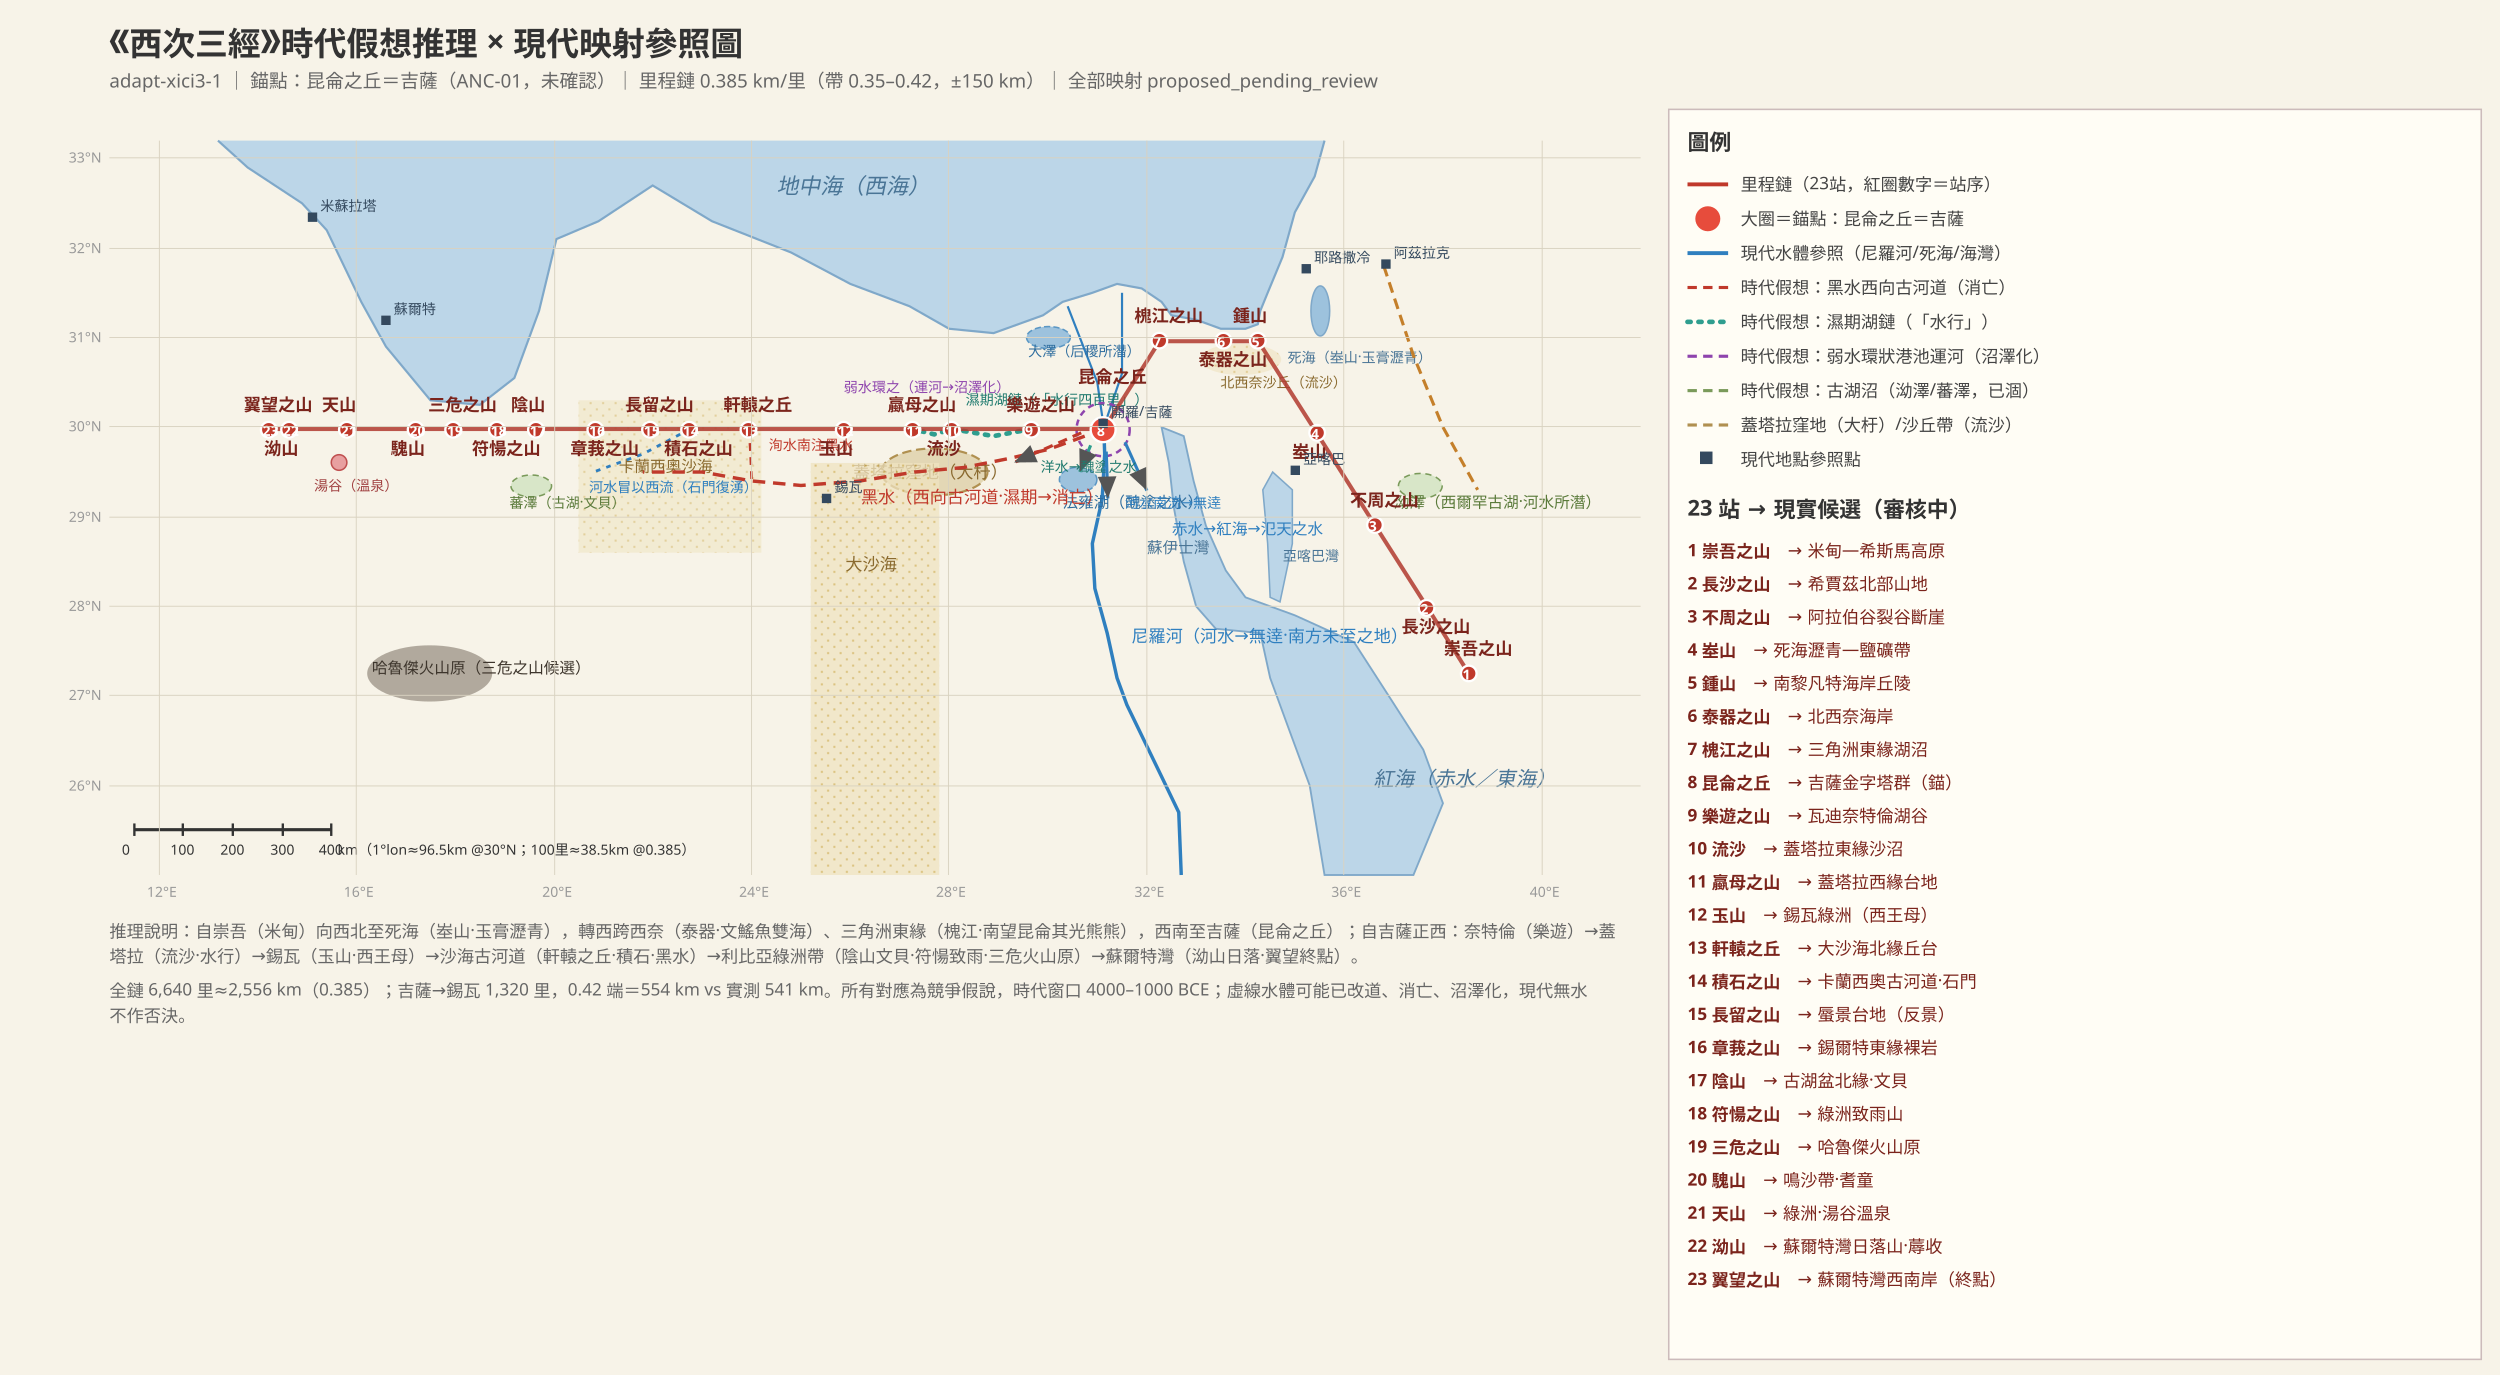
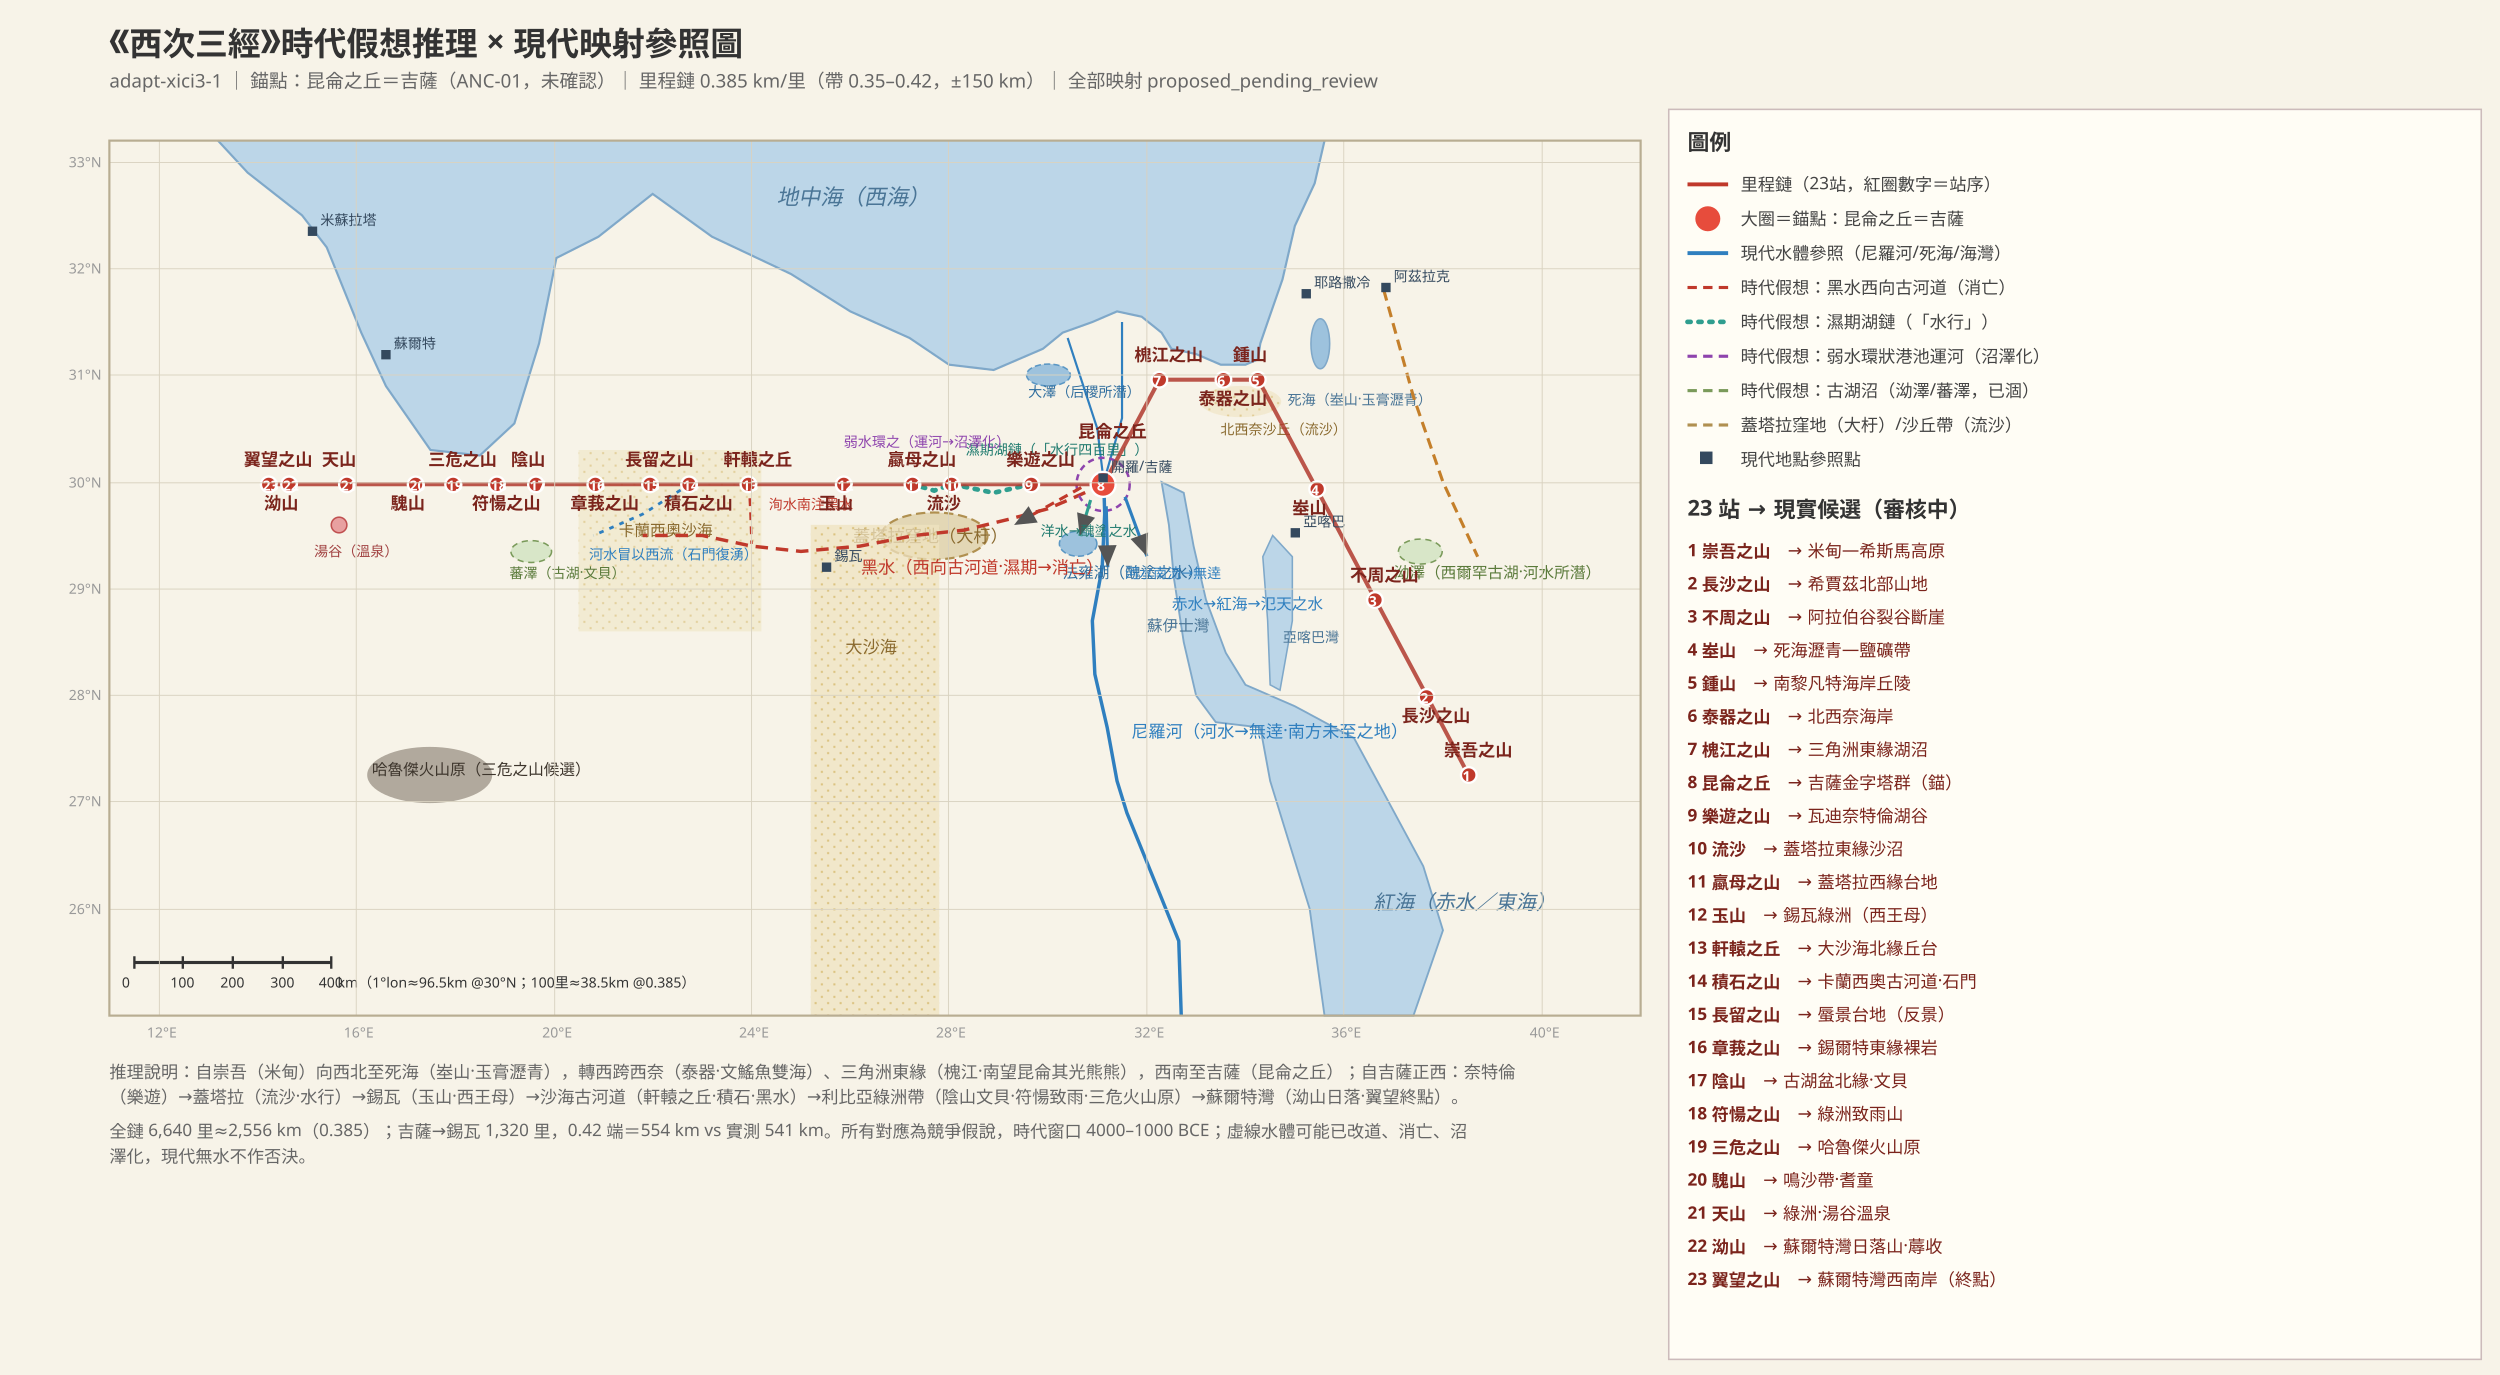
<svg xmlns="http://www.w3.org/2000/svg" width="1600" height="880" font-family="PingFang SC, Hiragino Sans GB, Microsoft YaHei, sans-serif">
  <rect x="0" y="0" width="1600" height="880" fill="#f7f3e8" />
  <text x="70" y="34" font-size="21" font-weight="bold" fill="#333">《西次三經》時代假想推理 × 現代映射參照圖</text>
  <text x="70" y="56" font-size="12" fill="#666">adapt-xici3-1 ｜ 錨點：昆侖之丘＝吉薩（ANC-01，未確認）｜ 里程鏈 0.385 km/里（帶 0.35–0.42，±150 km）｜ 全部映射 proposed_pending_review</text>
-   <polygon points="847.7,90.0 841.4,112.9 828.7,135.9 820.8,164.5 811.3,187.4 806.6,198.9 805.0,207.5 797.1,210.4 781.3,210.4 765.5,204.6 749.7,201.8 743.4,193.2 730.7,184.6 714.9,181.7 699.1,187.4 680.1,193.2 667.5,201.8 635.9,213.2 607.4,210.4 582.1,196.0 544.2,181.7 506.3,161.6 455.7,141.6 417.7,118.7 383.0,141.6 356.1,153.0 345.0,198.9 329.2,241.9 307.1,259.1 275.5,256.2 247.0,221.8 231.2,193.2 209.1,147.3 193.3,130.1 158.5,107.2 139.5,90.0 70.0,90.0 847.7,90.0" fill="#bcd6e8" stroke="none" />
-   <polyline points="847.7,90.0 841.4,112.9 828.7,135.9 820.8,164.5 811.3,187.4 806.6,198.9 805.0,207.5 797.1,210.4 781.3,210.4 765.5,204.6 749.7,201.8 743.4,193.2 730.7,184.6 714.9,181.7 699.1,187.4 680.1,193.2 667.5,201.8 635.9,213.2 607.4,210.4 582.1,196.0 544.2,181.7 506.3,161.6 455.7,141.6 417.7,118.7 383.0,141.6 356.1,153.0 345.0,198.9 329.2,241.9 307.1,259.1 275.5,256.2 247.0,221.8 231.2,193.2 209.1,147.3 193.3,130.1 158.5,107.2 139.5,90.0" fill="none" stroke="#7fa8c9" stroke-width="1.4" />
-   <text x="497" y="124" font-size="14" fill="#4a7596" font-style="italic">地中海（西海）</text>
-   <polygon points="743.4,273.4 748.1,296.3 751.3,325.0 757.6,359.4 765.5,388.0 778.1,402.4 806.6,405.2 812.9,433.9 825.5,468.3 838.2,502.7 847.7,560.0 904.6,560.0 923.5,514.1 910.9,479.8 888.8,445.4 866.6,411.0 828.7,393.8 797.1,382.3 784.5,365.1 771.8,336.5 763.9,307.8 757.6,279.1" fill="#bcd6e8" stroke="#7fa8c9" stroke-width="1.2" />
-   <text x="879" y="503" font-size="13" fill="#4a7596" font-style="italic">紅海（赤水／東海）</text>
-   <text x="734" y="354" font-size="10" fill="#4a7596">蘇伊士灣</text>
-   <polygon points="814.5,302.1 827.1,313.5 827.1,347.9 819.2,385.2 812.9,382.3 811.3,347.9 808.2,313.5" fill="#bcd6e8" stroke="#7fa8c9" stroke-width="1" />
-   <text x="821" y="359" font-size="9" fill="#4a7596">亞喀巴灣</text>
-   <ellipse cx="845" cy="199" rx="6" ry="16" fill="#9dc2dd" stroke="#7fa8c9" />
-   <text x="824" y="232" font-size="9" fill="#4a7596">死海（峚山·玉膏瀝青）</text>
-   <polyline points="756.0,560.0 754.4,519.9 743.4,497.0 721.2,451.1 714.9,433.9 708.6,405.2 700.7,376.6 699.1,347.9 705.4,319.3 707.0,290.6 706.4,273.4" fill="none" stroke="#2f7fbf" stroke-width="2.2" />
-   <polyline points="706.4,273.4 702.3,244.8 683.3,196.0" fill="none" stroke="#2f7fbf" stroke-width="1.4" />
-   <polyline points="706.4,273.4 718.1,239.0 718.1,187.4" fill="none" stroke="#2f7fbf" stroke-width="1.4" />
-   <text x="724" y="411" font-size="11" fill="#2f7fbf">尼羅河（河水→無逹·南方未至之地）</text>
-   <ellipse cx="690" cy="307" rx="12" ry="8" fill="#9dc2dd" stroke="#5b97c4" stroke-dasharray="4 2" />
-   <text x="680" y="325" font-size="10" fill="#2f6d9e">法雍湖（醜塗之水）</text>
-   <ellipse cx="598" cy="302" rx="34" ry="15" fill="#e3d7b5" stroke="#b09050" stroke-width="1.4" stroke-dasharray="6 3" />
-   <text x="546" y="306" font-size="11" fill="#8a6a2f">蓋塔拉窪地（大杅）</text>
+   <polygon points="847.7,90.0 841.4,117.3 828.7,144.6 820.8,178.8 811.3,206.1 806.6,219.8 805.0,230.0 797.1,233.4 781.3,233.4 765.5,226.6 749.7,223.2 743.4,212.9 730.7,202.7 714.9,199.3 699.1,206.1 680.1,212.9 667.5,223.2 635.9,236.8 607.4,233.4 582.1,216.3 544.2,199.3 506.3,175.4 455.7,151.5 417.7,124.1 383.0,151.5 356.1,165.1 345.0,219.8 329.2,271.0 307.1,291.5 275.5,288.0 247.0,247.1 231.2,212.9 209.1,158.3 193.3,137.8 158.5,110.5 139.5,90.0 70.0,90.0 847.7,90.0" fill="#bcd6e8" stroke="none" />
+   <polyline points="847.7,90.0 841.4,117.3 828.7,144.6 820.8,178.8 811.3,206.1 806.6,219.8 805.0,230.0 797.1,233.4 781.3,233.4 765.5,226.6 749.7,223.2 743.4,212.9 730.7,202.7 714.9,199.3 699.1,206.1 680.1,212.9 667.5,223.2 635.9,236.8 607.4,233.4 582.1,216.3 544.2,199.3 506.3,175.4 455.7,151.5 417.7,124.1 383.0,151.5 356.1,165.1 345.0,219.8 329.2,271.0 307.1,291.5 275.5,288.0 247.0,247.1 231.2,212.9 209.1,158.3 193.3,137.8 158.5,110.5 139.5,90.0" fill="none" stroke="#7fa8c9" stroke-width="1.4" />
+   <text x="497" y="131" font-size="14" fill="#4a7596" font-style="italic">地中海（西海）</text>
+   <polygon points="743.4,308.5 748.1,335.9 751.3,370.0 757.6,411.0 765.5,445.1 778.1,462.2 806.6,465.6 812.9,499.8 825.5,540.7 838.2,581.7 847.7,650.0 904.6,650.0 923.5,595.4 910.9,554.4 888.8,513.4 866.6,472.4 828.7,452.0 797.1,438.3 784.5,417.8 771.8,383.7 763.9,349.5 757.6,315.4" fill="#bcd6e8" stroke="#7fa8c9" stroke-width="1.2" />
+   <text x="879" y="582" font-size="13" fill="#4a7596" font-style="italic">紅海（赤水／東海）</text>
+   <text x="734" y="404" font-size="10" fill="#4a7596">蘇伊士灣</text>
+   <polygon points="814.5,342.7 827.1,356.3 827.1,397.3 819.2,441.7 812.9,438.3 811.3,397.3 808.2,356.3" fill="#bcd6e8" stroke="#7fa8c9" stroke-width="1" />
+   <text x="821" y="411" font-size="9" fill="#4a7596">亞喀巴灣</text>
+   <ellipse cx="845" cy="220" rx="6" ry="16" fill="#9dc2dd" stroke="#7fa8c9" />
+   <text x="824" y="259" font-size="9" fill="#4a7596">死海（峚山·玉膏瀝青）</text>
+   <polyline points="756.0,650.0 754.4,602.2 743.4,574.9 721.2,520.2 714.9,499.8 708.6,465.6 700.7,431.5 699.1,397.3 705.4,363.2 707.0,329.0 706.4,308.5" fill="none" stroke="#2f7fbf" stroke-width="2.2" />
+   <polyline points="706.4,308.5 702.3,274.4 683.3,216.3" fill="none" stroke="#2f7fbf" stroke-width="1.4" />
+   <polyline points="706.4,308.5 718.1,267.6 718.1,206.1" fill="none" stroke="#2f7fbf" stroke-width="1.4" />
+   <text x="724" y="472" font-size="11" fill="#2f7fbf">尼羅河（河水→無逹·南方未至之地）</text>
+   <ellipse cx="690" cy="348" rx="12" ry="8" fill="#9dc2dd" stroke="#5b97c4" stroke-dasharray="4 2" />
+   <text x="680" y="370" font-size="10" fill="#2f6d9e">法雍湖（醜塗之水）</text>
+   <ellipse cx="598" cy="343" rx="34" ry="15" fill="#e3d7b5" stroke="#b09050" stroke-width="1.4" stroke-dasharray="6 3" />
+   <text x="546" y="347" font-size="11" fill="#8a6a2f">蓋塔拉窪地（大杅）</text>
  <defs>
    <pattern id="sand" width="8" height="8" patternUnits="userSpaceOnUse">
      <rect width="8" height="8" fill="#efe3c0" />
      <circle cx="2" cy="2" r="0.8" fill="#d6b96a" />
      <circle cx="6" cy="6" r="0.8" fill="#d6b96a" />
    </pattern>
  </defs>
-   <polygon points="518.9,296.3 601.1,296.3 601.1,560.0 518.9,560.0" fill="url(#sand)" opacity="0.75" />
-   <text x="541" y="365" font-size="11" fill="#8a6a2f">大沙海</text>
-   <polygon points="370.3,256.2 487.3,256.2 487.3,353.7 370.3,353.7" fill="url(#sand)" opacity="0.55" />
-   <text x="396" y="302" font-size="10" fill="#8a6a2f">卡蘭西奧沙海</text>
-   <ellipse cx="794" cy="230" rx="26" ry="10" fill="url(#sand)" opacity="0.6" />
-   <text x="781" y="248" font-size="9" fill="#8a6a2f">北西奈沙丘（流沙）</text>
-   <ellipse cx="275" cy="431" rx="40" ry="18" fill="#6b5f52" opacity="0.5" />
-   <text x="238" y="431" font-size="10" fill="#3d352c">哈魯傑火山原（三危之山候選）</text>
-   <polyline points="885.6,170.2 904.6,227.6 923.5,273.4 945.7,313.5" fill="none" stroke="#c47f2a" stroke-width="2" stroke-dasharray="7 4" />
-   <ellipse cx="909" cy="311" rx="14" ry="8" fill="#d8e6c8" stroke="#7a9a5a" stroke-dasharray="4 3" />
-   <text x="892" y="325" font-size="10" fill="#5a7a3a">泑澤（西爾罕古湖·河水所潛）</text>
-   <polyline points="706.4,274.6 686.5,282.0 670.6,287.7 645.4,293.5 616.9,299.2 585.3,302.1 550.5,307.8 512.6,310.7 481.0,307.8 449.4,302.1 411.4,302.1" fill="none" stroke="#c0392b" stroke-width="2.2" stroke-dasharray="8 5" />
-   <text x="551" y="322" font-size="11" fill="#c0392b">黑水（西向古河道·濕期→消亡）</text>
-   <polyline points="479.4,274.6 480.3,290.6 481.0,306.7" fill="none" stroke="#c0392b" stroke-width="1.6" stroke-dasharray="5 4" />
-   <text x="492" y="288" font-size="9" fill="#c0392b">洵水南注黑水</text>
-   <polyline points="441.5,274.6 411.4,290.6 379.8,302.1" fill="none" stroke="#2f7fbf" stroke-width="1.8" stroke-dasharray="3 4" />
-   <text x="377" y="315" font-size="9" fill="#2f7fbf">河水冒以西流（石門復湧）</text>
-   <polyline points="659.9,274.6 635.9,279.1 609.3,274.6 597.9,278.0 584.0,274.6" fill="none" stroke="#2f9e8f" stroke-width="3" stroke-dasharray="2 5" stroke-linecap="round" />
-   <text x="618" y="259" font-size="9" fill="#1f7a6e">濕期湖鏈（「水行四百里」）</text>
-   <ellipse cx="340" cy="311" rx="13" ry="7" fill="#d8e6c8" stroke="#7a9a5a" stroke-dasharray="4 3" />
-   <text x="326" y="325" font-size="9" fill="#5a7a3a">蕃澤（古湖·文貝）</text>
-   <circle cx="217" cy="296" r="5" fill="#e8a0a0" stroke="#c05050" />
-   <text x="201" y="314" font-size="9" fill="#a04040">湯谷（溫泉）</text>
-   <ellipse cx="671" cy="216" rx="14" ry="7" fill="#9dc2dd" stroke="#5b97c4" stroke-dasharray="4 2" />
-   <text x="658" y="228" font-size="9" fill="#2f6d9e">大澤（后稷所潛）</text>
-   <circle cx="706" cy="275" r="17" fill="none" stroke="#8e44ad" stroke-width="1.6" stroke-dasharray="4 3" />
-   <text x="540" y="251" font-size="9" fill="#8e44ad">弱水環之（運河→沼澤化）</text>
+   <polygon points="518.9,335.9 601.1,335.9 601.1,650.0 518.9,650.0" fill="url(#sand)" opacity="0.75" />
+   <text x="541" y="418" font-size="11" fill="#8a6a2f">大沙海</text>
+   <polygon points="370.3,288.0 487.3,288.0 487.3,404.1 370.3,404.1" fill="url(#sand)" opacity="0.55" />
+   <text x="396" y="343" font-size="10" fill="#8a6a2f">卡蘭西奧沙海</text>
+   <ellipse cx="794" cy="257" rx="26" ry="10" fill="url(#sand)" opacity="0.6" />
+   <text x="781" y="278" font-size="9" fill="#8a6a2f">北西奈沙丘（流沙）</text>
+   <ellipse cx="275" cy="496" rx="40" ry="18" fill="#6b5f52" opacity="0.5" />
+   <text x="238" y="496" font-size="10" fill="#3d352c">哈魯傑火山原（三危之山候選）</text>
+   <polyline points="885.6,185.6 904.6,253.9 923.5,308.5 945.7,356.3" fill="none" stroke="#c47f2a" stroke-width="2" stroke-dasharray="7 4" />
+   <ellipse cx="909" cy="353" rx="14" ry="8" fill="#d8e6c8" stroke="#7a9a5a" stroke-dasharray="4 3" />
+   <text x="892" y="370" font-size="10" fill="#5a7a3a">泑澤（西爾罕古湖·河水所潛）</text>
+   <polyline points="706.4,309.9 686.5,318.8 670.6,325.6 645.4,332.4 616.9,339.3 585.3,342.7 550.5,349.5 512.6,352.9 481.0,349.5 449.4,342.7 411.4,342.7" fill="none" stroke="#c0392b" stroke-width="2.2" stroke-dasharray="8 5" />
+   <text x="551" y="367" font-size="11" fill="#c0392b">黑水（西向古河道·濕期→消亡）</text>
+   <polyline points="479.4,309.9 480.3,329.0 481.0,348.1" fill="none" stroke="#c0392b" stroke-width="1.6" stroke-dasharray="5 4" />
+   <text x="492" y="326" font-size="9" fill="#c0392b">洵水南注黑水</text>
+   <polyline points="441.5,309.9 411.4,329.0 379.8,342.7" fill="none" stroke="#2f7fbf" stroke-width="1.8" stroke-dasharray="3 4" />
+   <text x="377" y="358" font-size="9" fill="#2f7fbf">河水冒以西流（石門復湧）</text>
+   <polyline points="659.9,309.9 635.9,315.4 609.3,309.9 597.9,314.0 584.0,309.9" fill="none" stroke="#2f9e8f" stroke-width="3" stroke-dasharray="2 5" stroke-linecap="round" />
+   <text x="618" y="291" font-size="9" fill="#1f7a6e">濕期湖鏈（「水行四百里」）</text>
+   <ellipse cx="340" cy="353" rx="13" ry="7" fill="#d8e6c8" stroke="#7a9a5a" stroke-dasharray="4 3" />
+   <text x="326" y="370" font-size="9" fill="#5a7a3a">蕃澤（古湖·文貝）</text>
+   <circle cx="217" cy="336" r="5" fill="#e8a0a0" stroke="#c05050" />
+   <text x="201" y="356" font-size="9" fill="#a04040">湯谷（溫泉）</text>
+   <ellipse cx="671" cy="240" rx="14" ry="7" fill="#9dc2dd" stroke="#5b97c4" stroke-dasharray="4 2" />
+   <text x="658" y="254" font-size="9" fill="#2f6d9e">大澤（后稷所潛）</text>
+   <circle cx="706" cy="310" r="17" fill="none" stroke="#8e44ad" stroke-width="1.6" stroke-dasharray="4 3" />
+   <text x="540" y="286" font-size="9" fill="#8e44ad">弱水環之（運河→沼澤化）</text>
  <defs>
    <marker id="arr" markerWidth="8" markerHeight="8" refX="7" refY="3" orient="auto">
      <path d="M0,0 L7,3 L0,6 Z" fill="#555" />
    </marker>
  </defs>
-   <line x1="720" y1="283" x2="734" y2="314" stroke="#2f7fbf" stroke-width="2.0" marker-end="url(#arr)" />
-   <text x="750" y="342" font-size="10" fill="#2f7fbf">赤水→紅海→氾天之水</text>
-   <line x1="698" y1="285" x2="691" y2="302" stroke="#2f9e8f" stroke-width="2.0" marker-end="url(#arr)" />
-   <text x="666" y="302" font-size="9" fill="#1f7a6e">洋水→醜塗之水</text>
-   <line x1="692" y1="277" x2="649" y2="296" stroke="#c0392b" stroke-width="2.0" stroke-dasharray="6 4" marker-end="url(#arr)" />
-   <line x1="708" y1="289" x2="709" y2="319" stroke="#2f7fbf" stroke-width="2.0" marker-end="url(#arr)" />
-   <text x="720" y="325" font-size="9" fill="#2f7fbf">河水南流→無逹</text>
-   <polyline points="940.0,431.0 913.4,388.6 880.2,336.5 842.9,277.4 805.3,218.4 782.6,218.4 742.1,218.4 706.4,274.6 659.9,274.6 609.3,274.6 584.0,274.6 539.8,274.6 479.4,274.6 441.5,274.6 416.2,274.6 380.8,274.6 342.8,274.6 317.5,274.6 290.0,274.6 266.0,274.6 221.7,274.6 185.1,274.6 172.4,274.6" fill="none" stroke="#b03a2e" stroke-width="2.6" opacity="0.85" />
-   <circle cx="940" cy="431" r="5" fill="#c0392b" stroke="#fff" stroke-width="1.5" />
-   <text x="936" y="435" font-size="9" fill="#fff" font-weight="bold">1</text>
-   <text x="924" y="419" font-size="11" fill="#7b241c" font-weight="bold">崇吾之山</text>
-   <circle cx="913" cy="389" r="5" fill="#c0392b" stroke="#fff" stroke-width="1.5" />
-   <text x="909" y="393" font-size="9" fill="#fff" font-weight="bold">2</text>
-   <text x="897" y="405" font-size="11" fill="#7b241c" font-weight="bold">長沙之山</text>
-   <circle cx="880" cy="336" r="5" fill="#c0392b" stroke="#fff" stroke-width="1.5" />
-   <text x="876" y="340" font-size="9" fill="#fff" font-weight="bold">3</text>
-   <text x="864" y="324" font-size="11" fill="#7b241c" font-weight="bold">不周之山</text>
-   <circle cx="843" cy="277" r="5" fill="#c0392b" stroke="#fff" stroke-width="1.5" />
-   <text x="839" y="281" font-size="9" fill="#fff" font-weight="bold">4</text>
-   <text x="827" y="293" font-size="11" fill="#7b241c" font-weight="bold">峚山</text>
-   <circle cx="805" cy="218" r="5" fill="#c0392b" stroke="#fff" stroke-width="1.5" />
-   <text x="801" y="222" font-size="9" fill="#fff" font-weight="bold">5</text>
-   <text x="789" y="206" font-size="11" fill="#7b241c" font-weight="bold">鍾山</text>
-   <circle cx="783" cy="218" r="5" fill="#c0392b" stroke="#fff" stroke-width="1.5" />
-   <text x="779" y="222" font-size="9" fill="#fff" font-weight="bold">6</text>
-   <text x="767" y="234" font-size="11" fill="#7b241c" font-weight="bold">泰器之山</text>
-   <circle cx="742" cy="218" r="5" fill="#c0392b" stroke="#fff" stroke-width="1.5" />
-   <text x="738" y="222" font-size="9" fill="#fff" font-weight="bold">7</text>
-   <text x="726" y="206" font-size="11" fill="#7b241c" font-weight="bold">槐江之山</text>
-   <circle cx="706" cy="275" r="8" fill="#e74c3c" stroke="#fff" stroke-width="1.5" />
-   <text x="702" y="279" font-size="9" fill="#fff" font-weight="bold">8</text>
-   <text x="690" y="245" font-size="11" fill="#7b241c" font-weight="bold">昆侖之丘</text>
-   <circle cx="660" cy="275" r="5" fill="#c0392b" stroke="#fff" stroke-width="1.5" />
-   <text x="656" y="279" font-size="9" fill="#fff" font-weight="bold">9</text>
-   <text x="644" y="263" font-size="11" fill="#7b241c" font-weight="bold">樂遊之山</text>
-   <circle cx="609" cy="275" r="5" fill="#c0392b" stroke="#fff" stroke-width="1.5" />
-   <text x="605" y="279" font-size="9" fill="#fff" font-weight="bold">10</text>
-   <text x="593" y="291" font-size="11" fill="#7b241c" font-weight="bold">流沙</text>
-   <circle cx="584" cy="275" r="5" fill="#c0392b" stroke="#fff" stroke-width="1.5" />
-   <text x="580" y="279" font-size="9" fill="#fff" font-weight="bold">11</text>
-   <text x="568" y="263" font-size="11" fill="#7b241c" font-weight="bold">蠃母之山</text>
-   <circle cx="540" cy="275" r="5" fill="#c0392b" stroke="#fff" stroke-width="1.5" />
-   <text x="536" y="279" font-size="9" fill="#fff" font-weight="bold">12</text>
-   <text x="524" y="291" font-size="11" fill="#7b241c" font-weight="bold">玉山</text>
-   <circle cx="479" cy="275" r="5" fill="#c0392b" stroke="#fff" stroke-width="1.5" />
-   <text x="475" y="279" font-size="9" fill="#fff" font-weight="bold">13</text>
-   <text x="463" y="263" font-size="11" fill="#7b241c" font-weight="bold">軒轅之丘</text>
-   <circle cx="441" cy="275" r="5" fill="#c0392b" stroke="#fff" stroke-width="1.5" />
-   <text x="437" y="279" font-size="9" fill="#fff" font-weight="bold">14</text>
-   <text x="425" y="291" font-size="11" fill="#7b241c" font-weight="bold">積石之山</text>
-   <circle cx="416" cy="275" r="5" fill="#c0392b" stroke="#fff" stroke-width="1.5" />
-   <text x="412" y="279" font-size="9" fill="#fff" font-weight="bold">15</text>
-   <text x="400" y="263" font-size="11" fill="#7b241c" font-weight="bold">長留之山</text>
-   <circle cx="381" cy="275" r="5" fill="#c0392b" stroke="#fff" stroke-width="1.5" />
-   <text x="377" y="279" font-size="9" fill="#fff" font-weight="bold">16</text>
-   <text x="365" y="291" font-size="11" fill="#7b241c" font-weight="bold">章莪之山</text>
-   <circle cx="343" cy="275" r="5" fill="#c0392b" stroke="#fff" stroke-width="1.5" />
-   <text x="339" y="279" font-size="9" fill="#fff" font-weight="bold">17</text>
-   <text x="327" y="263" font-size="11" fill="#7b241c" font-weight="bold">陰山</text>
-   <circle cx="318" cy="275" r="5" fill="#c0392b" stroke="#fff" stroke-width="1.5" />
-   <text x="314" y="279" font-size="9" fill="#fff" font-weight="bold">18</text>
-   <text x="302" y="291" font-size="11" fill="#7b241c" font-weight="bold">符愓之山</text>
-   <circle cx="290" cy="275" r="5" fill="#c0392b" stroke="#fff" stroke-width="1.5" />
-   <text x="286" y="279" font-size="9" fill="#fff" font-weight="bold">19</text>
-   <text x="274" y="263" font-size="11" fill="#7b241c" font-weight="bold">三危之山</text>
-   <circle cx="266" cy="275" r="5" fill="#c0392b" stroke="#fff" stroke-width="1.5" />
-   <text x="262" y="279" font-size="9" fill="#fff" font-weight="bold">20</text>
-   <text x="250" y="291" font-size="11" fill="#7b241c" font-weight="bold">騩山</text>
-   <circle cx="222" cy="275" r="5" fill="#c0392b" stroke="#fff" stroke-width="1.5" />
-   <text x="218" y="279" font-size="9" fill="#fff" font-weight="bold">21</text>
-   <text x="206" y="263" font-size="11" fill="#7b241c" font-weight="bold">天山</text>
-   <circle cx="185" cy="275" r="5" fill="#c0392b" stroke="#fff" stroke-width="1.5" />
-   <text x="181" y="279" font-size="9" fill="#fff" font-weight="bold">22</text>
-   <text x="169" y="291" font-size="11" fill="#7b241c" font-weight="bold">泑山</text>
-   <circle cx="172" cy="275" r="5" fill="#c0392b" stroke="#fff" stroke-width="1.5" />
-   <text x="168" y="279" font-size="9" fill="#fff" font-weight="bold">23</text>
-   <text x="156" y="263" font-size="11" fill="#7b241c" font-weight="bold">翼望之山</text>
-   <rect x="703" y="268" width="6" height="6" fill="#34495e" />
-   <text x="711" y="267" font-size="9" fill="#34495e">開羅/吉薩</text>
-   <rect x="526" y="316" width="6" height="6" fill="#34495e" />
-   <text x="534" y="315" font-size="9" fill="#34495e">錫瓦</text>
-   <rect x="833" y="169" width="6" height="6" fill="#34495e" />
-   <text x="841" y="168" font-size="9" fill="#34495e">耶路撒冷</text>
-   <rect x="826" y="298" width="6" height="6" fill="#34495e" />
-   <text x="834" y="297" font-size="9" fill="#34495e">亞喀巴</text>
-   <rect x="244" y="202" width="6" height="6" fill="#34495e" />
-   <text x="252" y="201" font-size="9" fill="#34495e">蘇爾特</text>
-   <rect x="884" y="166" width="6" height="6" fill="#34495e" />
-   <text x="892" y="165" font-size="9" fill="#34495e">阿茲拉克</text>
-   <rect x="197" y="136" width="6" height="6" fill="#34495e" />
-   <text x="205" y="135" font-size="9" fill="#34495e">米蘇拉塔</text>
-   <line x1="86" y1="531" x2="212" y2="531" stroke="#333" stroke-width="2" />
-   <line x1="86" y1="527" x2="86" y2="535" stroke="#333" stroke-width="1.5" />
-   <text x="78" y="547" font-size="9" fill="#333">0</text>
-   <line x1="117" y1="527" x2="117" y2="535" stroke="#333" stroke-width="1.5" />
-   <text x="109" y="547" font-size="9" fill="#333">100</text>
-   <line x1="149" y1="527" x2="149" y2="535" stroke="#333" stroke-width="1.5" />
-   <text x="141" y="547" font-size="9" fill="#333">200</text>
-   <line x1="181" y1="527" x2="181" y2="535" stroke="#333" stroke-width="1.5" />
-   <text x="173" y="547" font-size="9" fill="#333">300</text>
-   <line x1="212" y1="527" x2="212" y2="535" stroke="#333" stroke-width="1.5" />
-   <text x="204" y="547" font-size="9" fill="#333">400</text>
-   <text x="216" y="547" font-size="9" fill="#333">km（1°lon≈96.5km @30°N；100里≈38.5km @0.385）</text>
-   <line x1="102" y1="560" x2="102" y2="90" stroke="#d9d2c0" stroke-width="0.6" />
-   <text x="94" y="574" font-size="9" fill="#999">12°E</text>
-   <line x1="228" y1="560" x2="228" y2="90" stroke="#d9d2c0" stroke-width="0.6" />
-   <text x="220" y="574" font-size="9" fill="#999">16°E</text>
-   <line x1="355" y1="560" x2="355" y2="90" stroke="#d9d2c0" stroke-width="0.6" />
-   <text x="347" y="574" font-size="9" fill="#999">20°E</text>
-   <line x1="481" y1="560" x2="481" y2="90" stroke="#d9d2c0" stroke-width="0.6" />
-   <text x="473" y="574" font-size="9" fill="#999">24°E</text>
-   <line x1="607" y1="560" x2="607" y2="90" stroke="#d9d2c0" stroke-width="0.6" />
-   <text x="599" y="574" font-size="9" fill="#999">28°E</text>
-   <line x1="734" y1="560" x2="734" y2="90" stroke="#d9d2c0" stroke-width="0.6" />
-   <text x="726" y="574" font-size="9" fill="#999">32°E</text>
-   <line x1="860" y1="560" x2="860" y2="90" stroke="#d9d2c0" stroke-width="0.6" />
-   <text x="852" y="574" font-size="9" fill="#999">36°E</text>
-   <line x1="987" y1="560" x2="987" y2="90" stroke="#d9d2c0" stroke-width="0.6" />
-   <text x="979" y="574" font-size="9" fill="#999">40°E</text>
-   <line x1="70" y1="503" x2="1050" y2="503" stroke="#d9d2c0" stroke-width="0.6" />
-   <text x="44" y="506" font-size="9" fill="#999">26°N</text>
+   <line x1="720" y1="318" x2="734" y2="356" stroke="#2f7fbf" stroke-width="2.0" marker-end="url(#arr)" />
+   <text x="750" y="390" font-size="10" fill="#2f7fbf">赤水→紅海→氾天之水</text>
+   <line x1="698" y1="320" x2="691" y2="343" stroke="#2f9e8f" stroke-width="2.0" marker-end="url(#arr)" />
+   <text x="666" y="343" font-size="9" fill="#1f7a6e">洋水→醜塗之水</text>
+   <line x1="692" y1="312" x2="649" y2="336" stroke="#c0392b" stroke-width="2.0" stroke-dasharray="6 4" marker-end="url(#arr)" />
+   <line x1="708" y1="324" x2="709" y2="363" stroke="#2f7fbf" stroke-width="2.0" marker-end="url(#arr)" />
+   <text x="720" y="370" font-size="9" fill="#2f7fbf">河水南流→無逹</text>
+   <polyline points="940.0,496.3 913.4,445.8 880.2,383.7 842.9,313.3 805.3,243.0 782.6,243.0 742.1,243.0 706.4,309.9 659.9,309.9 609.3,309.9 584.0,309.9 539.8,309.9 479.4,309.9 441.5,309.9 416.2,309.9 380.8,309.9 342.8,309.9 317.5,309.9 290.0,309.9 266.0,309.9 221.7,309.9 185.1,309.9 172.4,309.9" fill="none" stroke="#b03a2e" stroke-width="2.6" opacity="0.85" />
+   <circle cx="940" cy="496" r="5" fill="#c0392b" stroke="#fff" stroke-width="1.5" />
+   <text x="936" y="500" font-size="9" fill="#fff" font-weight="bold">1</text>
+   <text x="924" y="484" font-size="11" fill="#7b241c" font-weight="bold">崇吾之山</text>
+   <circle cx="913" cy="446" r="5" fill="#c0392b" stroke="#fff" stroke-width="1.5" />
+   <text x="909" y="450" font-size="9" fill="#fff" font-weight="bold">2</text>
+   <text x="897" y="462" font-size="11" fill="#7b241c" font-weight="bold">長沙之山</text>
+   <circle cx="880" cy="384" r="5" fill="#c0392b" stroke="#fff" stroke-width="1.5" />
+   <text x="876" y="388" font-size="9" fill="#fff" font-weight="bold">3</text>
+   <text x="864" y="372" font-size="11" fill="#7b241c" font-weight="bold">不周之山</text>
+   <circle cx="843" cy="313" r="5" fill="#c0392b" stroke="#fff" stroke-width="1.5" />
+   <text x="839" y="317" font-size="9" fill="#fff" font-weight="bold">4</text>
+   <text x="827" y="329" font-size="11" fill="#7b241c" font-weight="bold">峚山</text>
+   <circle cx="805" cy="243" r="5" fill="#c0392b" stroke="#fff" stroke-width="1.5" />
+   <text x="801" y="247" font-size="9" fill="#fff" font-weight="bold">5</text>
+   <text x="789" y="231" font-size="11" fill="#7b241c" font-weight="bold">鍾山</text>
+   <circle cx="783" cy="243" r="5" fill="#c0392b" stroke="#fff" stroke-width="1.5" />
+   <text x="779" y="247" font-size="9" fill="#fff" font-weight="bold">6</text>
+   <text x="767" y="259" font-size="11" fill="#7b241c" font-weight="bold">泰器之山</text>
+   <circle cx="742" cy="243" r="5" fill="#c0392b" stroke="#fff" stroke-width="1.5" />
+   <text x="738" y="247" font-size="9" fill="#fff" font-weight="bold">7</text>
+   <text x="726" y="231" font-size="11" fill="#7b241c" font-weight="bold">槐江之山</text>
+   <circle cx="706" cy="310" r="8" fill="#e74c3c" stroke="#fff" stroke-width="1.5" />
+   <text x="702" y="314" font-size="9" fill="#fff" font-weight="bold">8</text>
+   <text x="690" y="280" font-size="11" fill="#7b241c" font-weight="bold">昆侖之丘</text>
+   <circle cx="660" cy="310" r="5" fill="#c0392b" stroke="#fff" stroke-width="1.5" />
+   <text x="656" y="314" font-size="9" fill="#fff" font-weight="bold">9</text>
+   <text x="644" y="298" font-size="11" fill="#7b241c" font-weight="bold">樂遊之山</text>
+   <circle cx="609" cy="310" r="5" fill="#c0392b" stroke="#fff" stroke-width="1.5" />
+   <text x="605" y="314" font-size="9" fill="#fff" font-weight="bold">10</text>
+   <text x="593" y="326" font-size="11" fill="#7b241c" font-weight="bold">流沙</text>
+   <circle cx="584" cy="310" r="5" fill="#c0392b" stroke="#fff" stroke-width="1.5" />
+   <text x="580" y="314" font-size="9" fill="#fff" font-weight="bold">11</text>
+   <text x="568" y="298" font-size="11" fill="#7b241c" font-weight="bold">蠃母之山</text>
+   <circle cx="540" cy="310" r="5" fill="#c0392b" stroke="#fff" stroke-width="1.5" />
+   <text x="536" y="314" font-size="9" fill="#fff" font-weight="bold">12</text>
+   <text x="524" y="326" font-size="11" fill="#7b241c" font-weight="bold">玉山</text>
+   <circle cx="479" cy="310" r="5" fill="#c0392b" stroke="#fff" stroke-width="1.5" />
+   <text x="475" y="314" font-size="9" fill="#fff" font-weight="bold">13</text>
+   <text x="463" y="298" font-size="11" fill="#7b241c" font-weight="bold">軒轅之丘</text>
+   <circle cx="441" cy="310" r="5" fill="#c0392b" stroke="#fff" stroke-width="1.5" />
+   <text x="437" y="314" font-size="9" fill="#fff" font-weight="bold">14</text>
+   <text x="425" y="326" font-size="11" fill="#7b241c" font-weight="bold">積石之山</text>
+   <circle cx="416" cy="310" r="5" fill="#c0392b" stroke="#fff" stroke-width="1.5" />
+   <text x="412" y="314" font-size="9" fill="#fff" font-weight="bold">15</text>
+   <text x="400" y="298" font-size="11" fill="#7b241c" font-weight="bold">長留之山</text>
+   <circle cx="381" cy="310" r="5" fill="#c0392b" stroke="#fff" stroke-width="1.5" />
+   <text x="377" y="314" font-size="9" fill="#fff" font-weight="bold">16</text>
+   <text x="365" y="326" font-size="11" fill="#7b241c" font-weight="bold">章莪之山</text>
+   <circle cx="343" cy="310" r="5" fill="#c0392b" stroke="#fff" stroke-width="1.5" />
+   <text x="339" y="314" font-size="9" fill="#fff" font-weight="bold">17</text>
+   <text x="327" y="298" font-size="11" fill="#7b241c" font-weight="bold">陰山</text>
+   <circle cx="318" cy="310" r="5" fill="#c0392b" stroke="#fff" stroke-width="1.5" />
+   <text x="314" y="314" font-size="9" fill="#fff" font-weight="bold">18</text>
+   <text x="302" y="326" font-size="11" fill="#7b241c" font-weight="bold">符愓之山</text>
+   <circle cx="290" cy="310" r="5" fill="#c0392b" stroke="#fff" stroke-width="1.5" />
+   <text x="286" y="314" font-size="9" fill="#fff" font-weight="bold">19</text>
+   <text x="274" y="298" font-size="11" fill="#7b241c" font-weight="bold">三危之山</text>
+   <circle cx="266" cy="310" r="5" fill="#c0392b" stroke="#fff" stroke-width="1.5" />
+   <text x="262" y="314" font-size="9" fill="#fff" font-weight="bold">20</text>
+   <text x="250" y="326" font-size="11" fill="#7b241c" font-weight="bold">騩山</text>
+   <circle cx="222" cy="310" r="5" fill="#c0392b" stroke="#fff" stroke-width="1.5" />
+   <text x="218" y="314" font-size="9" fill="#fff" font-weight="bold">21</text>
+   <text x="206" y="298" font-size="11" fill="#7b241c" font-weight="bold">天山</text>
+   <circle cx="185" cy="310" r="5" fill="#c0392b" stroke="#fff" stroke-width="1.5" />
+   <text x="181" y="314" font-size="9" fill="#fff" font-weight="bold">22</text>
+   <text x="169" y="326" font-size="11" fill="#7b241c" font-weight="bold">泑山</text>
+   <circle cx="172" cy="310" r="5" fill="#c0392b" stroke="#fff" stroke-width="1.5" />
+   <text x="168" y="314" font-size="9" fill="#fff" font-weight="bold">23</text>
+   <text x="156" y="298" font-size="11" fill="#7b241c" font-weight="bold">翼望之山</text>
+   <rect x="703" y="303" width="6" height="6" fill="#34495e" />
+   <text x="711" y="302" font-size="9" fill="#34495e">開羅/吉薩</text>
+   <rect x="526" y="360" width="6" height="6" fill="#34495e" />
+   <text x="534" y="359" font-size="9" fill="#34495e">錫瓦</text>
+   <rect x="833" y="185" width="6" height="6" fill="#34495e" />
+   <text x="841" y="184" font-size="9" fill="#34495e">耶路撒冷</text>
+   <rect x="826" y="338" width="6" height="6" fill="#34495e" />
+   <text x="834" y="337" font-size="9" fill="#34495e">亞喀巴</text>
+   <rect x="244" y="224" width="6" height="6" fill="#34495e" />
+   <text x="252" y="223" font-size="9" fill="#34495e">蘇爾特</text>
+   <rect x="884" y="181" width="6" height="6" fill="#34495e" />
+   <text x="892" y="180" font-size="9" fill="#34495e">阿茲拉克</text>
+   <rect x="197" y="145" width="6" height="6" fill="#34495e" />
+   <text x="205" y="144" font-size="9" fill="#34495e">米蘇拉塔</text>
+   <line x1="86" y1="616" x2="212" y2="616" stroke="#333" stroke-width="2" />
+   <line x1="86" y1="612" x2="86" y2="620" stroke="#333" stroke-width="1.5" />
+   <text x="78" y="632" font-size="9" fill="#333">0</text>
+   <line x1="117" y1="612" x2="117" y2="620" stroke="#333" stroke-width="1.5" />
+   <text x="109" y="632" font-size="9" fill="#333">100</text>
+   <line x1="149" y1="612" x2="149" y2="620" stroke="#333" stroke-width="1.5" />
+   <text x="141" y="632" font-size="9" fill="#333">200</text>
+   <line x1="181" y1="612" x2="181" y2="620" stroke="#333" stroke-width="1.5" />
+   <text x="173" y="632" font-size="9" fill="#333">300</text>
+   <line x1="212" y1="612" x2="212" y2="620" stroke="#333" stroke-width="1.5" />
+   <text x="204" y="632" font-size="9" fill="#333">400</text>
+   <text x="216" y="632" font-size="9" fill="#333">km（1°lon≈96.5km @30°N；100里≈38.5km @0.385）</text>
+   <line x1="102" y1="650" x2="102" y2="90" stroke="#d9d2c0" stroke-width="0.6" />
+   <text x="94" y="664" font-size="9" fill="#999">12°E</text>
+   <line x1="228" y1="650" x2="228" y2="90" stroke="#d9d2c0" stroke-width="0.6" />
+   <text x="220" y="664" font-size="9" fill="#999">16°E</text>
+   <line x1="355" y1="650" x2="355" y2="90" stroke="#d9d2c0" stroke-width="0.6" />
+   <text x="347" y="664" font-size="9" fill="#999">20°E</text>
+   <line x1="481" y1="650" x2="481" y2="90" stroke="#d9d2c0" stroke-width="0.6" />
+   <text x="473" y="664" font-size="9" fill="#999">24°E</text>
+   <line x1="607" y1="650" x2="607" y2="90" stroke="#d9d2c0" stroke-width="0.6" />
+   <text x="599" y="664" font-size="9" fill="#999">28°E</text>
+   <line x1="734" y1="650" x2="734" y2="90" stroke="#d9d2c0" stroke-width="0.6" />
+   <text x="726" y="664" font-size="9" fill="#999">32°E</text>
+   <line x1="860" y1="650" x2="860" y2="90" stroke="#d9d2c0" stroke-width="0.6" />
+   <text x="852" y="664" font-size="9" fill="#999">36°E</text>
+   <line x1="987" y1="650" x2="987" y2="90" stroke="#d9d2c0" stroke-width="0.6" />
+   <text x="979" y="664" font-size="9" fill="#999">40°E</text>
+   <line x1="70" y1="582" x2="1050" y2="582" stroke="#d9d2c0" stroke-width="0.6" />
+   <text x="44" y="585" font-size="9" fill="#999">26°N</text>
+   <line x1="70" y1="513" x2="1050" y2="513" stroke="#d9d2c0" stroke-width="0.6" />
+   <text x="44" y="516" font-size="9" fill="#999">27°N</text>
  <line x1="70" y1="445" x2="1050" y2="445" stroke="#d9d2c0" stroke-width="0.6" />
-   <text x="44" y="448" font-size="9" fill="#999">27°N</text>
-   <line x1="70" y1="388" x2="1050" y2="388" stroke="#d9d2c0" stroke-width="0.6" />
-   <text x="44" y="391" font-size="9" fill="#999">28°N</text>
-   <line x1="70" y1="331" x2="1050" y2="331" stroke="#d9d2c0" stroke-width="0.6" />
-   <text x="44" y="334" font-size="9" fill="#999">29°N</text>
-   <line x1="70" y1="273" x2="1050" y2="273" stroke="#d9d2c0" stroke-width="0.6" />
-   <text x="44" y="276" font-size="9" fill="#999">30°N</text>
-   <line x1="70" y1="216" x2="1050" y2="216" stroke="#d9d2c0" stroke-width="0.6" />
-   <text x="44" y="219" font-size="9" fill="#999">31°N</text>
-   <line x1="70" y1="159" x2="1050" y2="159" stroke="#d9d2c0" stroke-width="0.6" />
-   <text x="44" y="162" font-size="9" fill="#999">32°N</text>
-   <line x1="70" y1="101" x2="1050" y2="101" stroke="#d9d2c0" stroke-width="0.6" />
-   <text x="44" y="104" font-size="9" fill="#999">33°N</text>
+   <text x="44" y="448" font-size="9" fill="#999">28°N</text>
+   <line x1="70" y1="377" x2="1050" y2="377" stroke="#d9d2c0" stroke-width="0.6" />
+   <text x="44" y="380" font-size="9" fill="#999">29°N</text>
+   <line x1="70" y1="309" x2="1050" y2="309" stroke="#d9d2c0" stroke-width="0.6" />
+   <text x="44" y="312" font-size="9" fill="#999">30°N</text>
+   <line x1="70" y1="240" x2="1050" y2="240" stroke="#d9d2c0" stroke-width="0.6" />
+   <text x="44" y="243" font-size="9" fill="#999">31°N</text>
+   <line x1="70" y1="172" x2="1050" y2="172" stroke="#d9d2c0" stroke-width="0.6" />
+   <text x="44" y="175" font-size="9" fill="#999">32°N</text>
+   <line x1="70" y1="104" x2="1050" y2="104" stroke="#d9d2c0" stroke-width="0.6" />
+   <text x="44" y="107" font-size="9" fill="#999">33°N</text>
+   <rect x="70" y="90" width="980" height="560" fill="none" stroke="#b8ad92" stroke-width="1.4" />
  <rect x="1068" y="70" width="520" height="800" fill="#fffdf5" stroke="#cbb" />
  <text x="1080" y="96" font-size="14" font-weight="bold" fill="#333">圖例</text>
  <line x1="1080" y1="118" x2="1106" y2="118" stroke="#c0392b" stroke-width="2.5" />
  <text x="1114" y="122" font-size="11" fill="#444">里程鏈（23站，紅圈數字＝站序）</text>
  <circle cx="1093" cy="140" r="8" fill="#e74c3c" />
  <text x="1114" y="144" font-size="11" fill="#444">大圈＝錨點：昆侖之丘＝吉薩</text>
  <line x1="1080" y1="162" x2="1106" y2="162" stroke="#2f7fbf" stroke-width="2.5" />
  <text x="1114" y="166" font-size="11" fill="#444">現代水體參照（尼羅河/死海/海灣）</text>
  <line x1="1080" y1="184" x2="1106" y2="184" stroke="#c0392b" stroke-width="2" stroke-dasharray="6 4" />
  <text x="1114" y="188" font-size="11" fill="#444">時代假想：黑水西向古河道（消亡）</text>
  <line x1="1080" y1="206" x2="1106" y2="206" stroke="#2f9e8f" stroke-width="3" stroke-dasharray="2 5" stroke-linecap="round" />
  <text x="1114" y="210" font-size="11" fill="#444">時代假想：濕期湖鏈（「水行」）</text>
  <line x1="1080" y1="228" x2="1106" y2="228" stroke="#8e44ad" stroke-width="2" stroke-dasharray="6 4" />
  <text x="1114" y="232" font-size="11" fill="#444">時代假想：弱水環狀港池運河（沼澤化）</text>
  <line x1="1080" y1="250" x2="1106" y2="250" stroke="#7a9a5a" stroke-width="2" stroke-dasharray="6 4" />
  <text x="1114" y="254" font-size="11" fill="#444">時代假想：古湖沼（泑澤/蕃澤，已涸）</text>
  <line x1="1080" y1="272" x2="1106" y2="272" stroke="#b09050" stroke-width="2" stroke-dasharray="6 4" />
  <text x="1114" y="276" font-size="11" fill="#444">蓋塔拉窪地（大杅）/沙丘帶（流沙）</text>
  <rect x="1088" y="289" width="8" height="8" fill="#34495e" />
  <text x="1114" y="298" font-size="11" fill="#444">現代地點參照點</text>
  <text x="1080" y="330" font-size="14" font-weight="bold" fill="#333">23 站 → 現實候選（審核中）</text>
  <text x="1080" y="356" font-size="11" fill="#7b241c">
    <tspan font-weight="bold"> 1 崇吾之山</tspan>　→ 米甸—希斯馬高原</text>
  <text x="1080" y="377.2" font-size="11" fill="#7b241c">
    <tspan font-weight="bold"> 2 長沙之山</tspan>　→ 希賈茲北部山地</text>
  <text x="1080" y="398.4" font-size="11" fill="#7b241c">
    <tspan font-weight="bold"> 3 不周之山</tspan>　→ 阿拉伯谷裂谷斷崖</text>
  <text x="1080" y="419.6" font-size="11" fill="#7b241c">
    <tspan font-weight="bold"> 4 峚山</tspan>　→ 死海瀝青—鹽礦帶</text>
  <text x="1080" y="440.8" font-size="11" fill="#7b241c">
    <tspan font-weight="bold"> 5 鍾山</tspan>　→ 南黎凡特海岸丘陵</text>
  <text x="1080" y="462" font-size="11" fill="#7b241c">
    <tspan font-weight="bold"> 6 泰器之山</tspan>　→ 北西奈海岸</text>
  <text x="1080" y="483.2" font-size="11" fill="#7b241c">
    <tspan font-weight="bold"> 7 槐江之山</tspan>　→ 三角洲東緣湖沼</text>
  <text x="1080" y="504.4" font-size="11" fill="#7b241c">
    <tspan font-weight="bold"> 8 昆侖之丘</tspan>　→ 吉薩金字塔群（錨）</text>
  <text x="1080" y="525.6" font-size="11" fill="#7b241c">
    <tspan font-weight="bold"> 9 樂遊之山</tspan>　→ 瓦迪奈特倫湖谷</text>
  <text x="1080" y="546.8" font-size="11" fill="#7b241c">
    <tspan font-weight="bold">10 流沙</tspan>　→ 蓋塔拉東緣沙沼</text>
  <text x="1080" y="568.0" font-size="11" fill="#7b241c">
    <tspan font-weight="bold">11 蠃母之山</tspan>　→ 蓋塔拉西緣台地</text>
  <text x="1080" y="589.2" font-size="11" fill="#7b241c">
    <tspan font-weight="bold">12 玉山</tspan>　→ 錫瓦綠洲（西王母）</text>
  <text x="1080" y="610.4" font-size="11" fill="#7b241c">
    <tspan font-weight="bold">13 軒轅之丘</tspan>　→ 大沙海北緣丘台</text>
  <text x="1080" y="631.6" font-size="11" fill="#7b241c">
    <tspan font-weight="bold">14 積石之山</tspan>　→ 卡蘭西奧古河道·石門</text>
  <text x="1080" y="652.8" font-size="11" fill="#7b241c">
    <tspan font-weight="bold">15 長留之山</tspan>　→ 蜃景台地（反景）</text>
  <text x="1080" y="674" font-size="11" fill="#7b241c">
    <tspan font-weight="bold">16 章莪之山</tspan>　→ 錫爾特東緣裸岩</text>
  <text x="1080" y="695.2" font-size="11" fill="#7b241c">
    <tspan font-weight="bold">17 陰山</tspan>　→ 古湖盆北緣·文貝</text>
  <text x="1080" y="716.4" font-size="11" fill="#7b241c">
    <tspan font-weight="bold">18 符愓之山</tspan>　→ 綠洲致雨山</text>
  <text x="1080" y="737.6" font-size="11" fill="#7b241c">
    <tspan font-weight="bold">19 三危之山</tspan>　→ 哈魯傑火山原</text>
  <text x="1080" y="758.8" font-size="11" fill="#7b241c">
    <tspan font-weight="bold">20 騩山</tspan>　→ 鳴沙帶·耆童</text>
  <text x="1080" y="780" font-size="11" fill="#7b241c">
    <tspan font-weight="bold">21 天山</tspan>　→ 綠洲·湯谷溫泉</text>
  <text x="1080" y="801.2" font-size="11" fill="#7b241c">
    <tspan font-weight="bold">22 泑山</tspan>　→ 蘇爾特灣日落山·蓐收</text>
  <text x="1080" y="822.4" font-size="11" fill="#7b241c">
    <tspan font-weight="bold">23 翼望之山</tspan>　→ 蘇爾特灣西南岸（終點）</text>
-   <text x="70" y="600" font-size="11" fill="#666">推理說明：自崇吾（米甸）向西北至死海（峚山·玉膏瀝青），轉西跨西奈（泰器·文鰩魚雙海）、三角洲東緣（槐江·南望昆侖其光熊熊），西南至吉薩（昆侖之丘）；自吉薩正西：奈特倫（樂遊）→蓋</text>
-   <text x="70" y="616" font-size="11" fill="#666">塔拉（流沙·水行）→錫瓦（玉山·西王母）→沙海古河道（軒轅之丘·積石·黑水）→利比亞綠洲帶（陰山文貝·符愓致雨·三危火山原）→蘇爾特灣（泑山日落·翼望終點）。</text>
-   <text x="70" y="638" font-size="11" fill="#666">全鏈 6,640 里≈2,556 km（0.385）；吉薩→錫瓦 1,320 里，0.42 端＝554 km vs 實測 541 km。所有對應為競爭假說，時代窗口 4000–1000 BCE；虛線水體可能已改道、消亡、沼澤化，現代無水</text>
-   <text x="70" y="654" font-size="11" fill="#666">不作否決。</text>
+   <text x="70" y="690" font-size="11" fill="#666">推理說明：自崇吾（米甸）向西北至死海（峚山·玉膏瀝青），轉西跨西奈（泰器·文鰩魚雙海）、三角洲東緣（槐江·南望昆侖其光熊熊），西南至吉薩（昆侖之丘）；自吉薩正西：奈特倫</text>
+   <text x="70" y="706" font-size="11" fill="#666">（樂遊）→蓋塔拉（流沙·水行）→錫瓦（玉山·西王母）→沙海古河道（軒轅之丘·積石·黑水）→利比亞綠洲帶（陰山文貝·符愓致雨·三危火山原）→蘇爾特灣（泑山日落·翼望終點）。</text>
+   <text x="70" y="728" font-size="11" fill="#666">全鏈 6,640 里≈2,556 km（0.385）；吉薩→錫瓦 1,320 里，0.42 端＝554 km vs 實測 541 km。所有對應為競爭假說，時代窗口 4000–1000 BCE；虛線水體可能已改道、消亡、沼</text>
+   <text x="70" y="744" font-size="11" fill="#666">澤化，現代無水不作否決。</text>
</svg>
